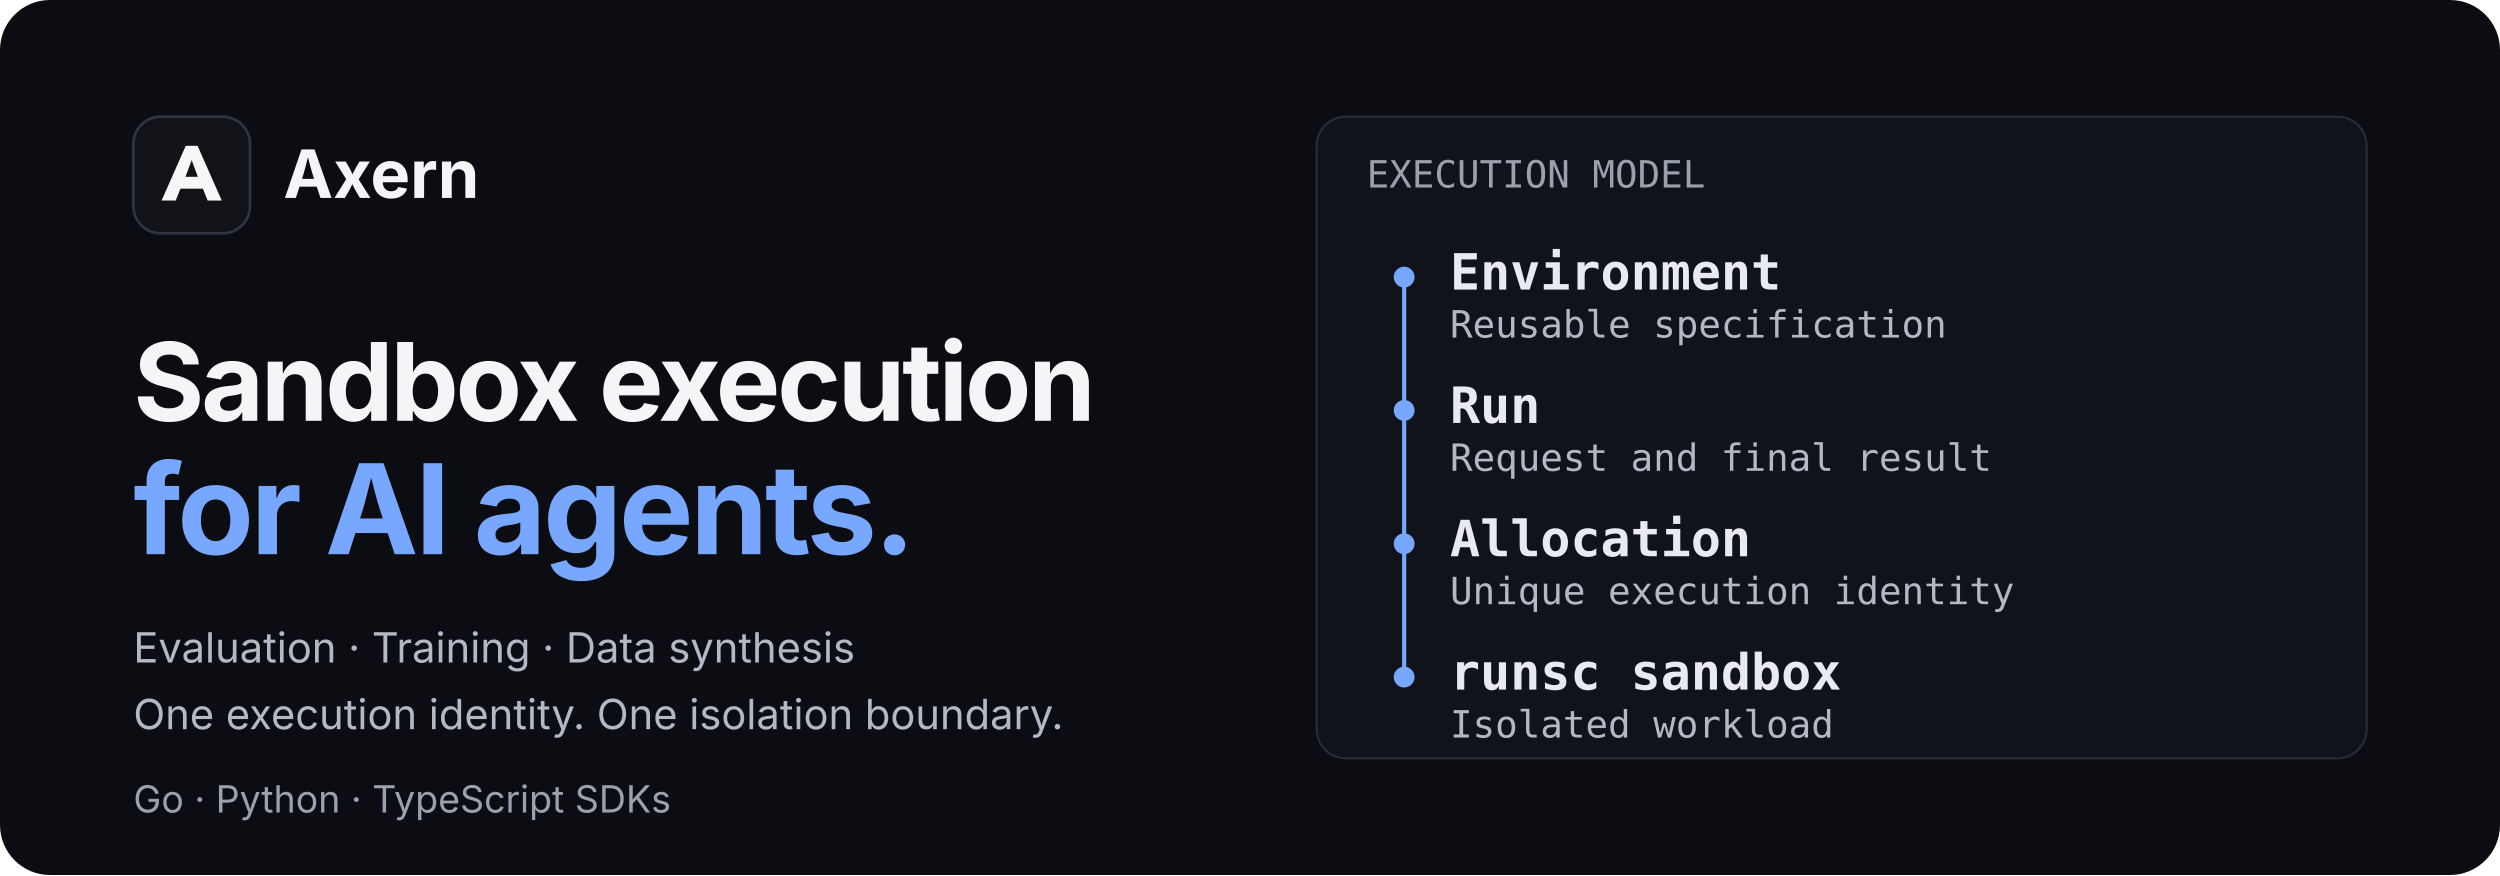
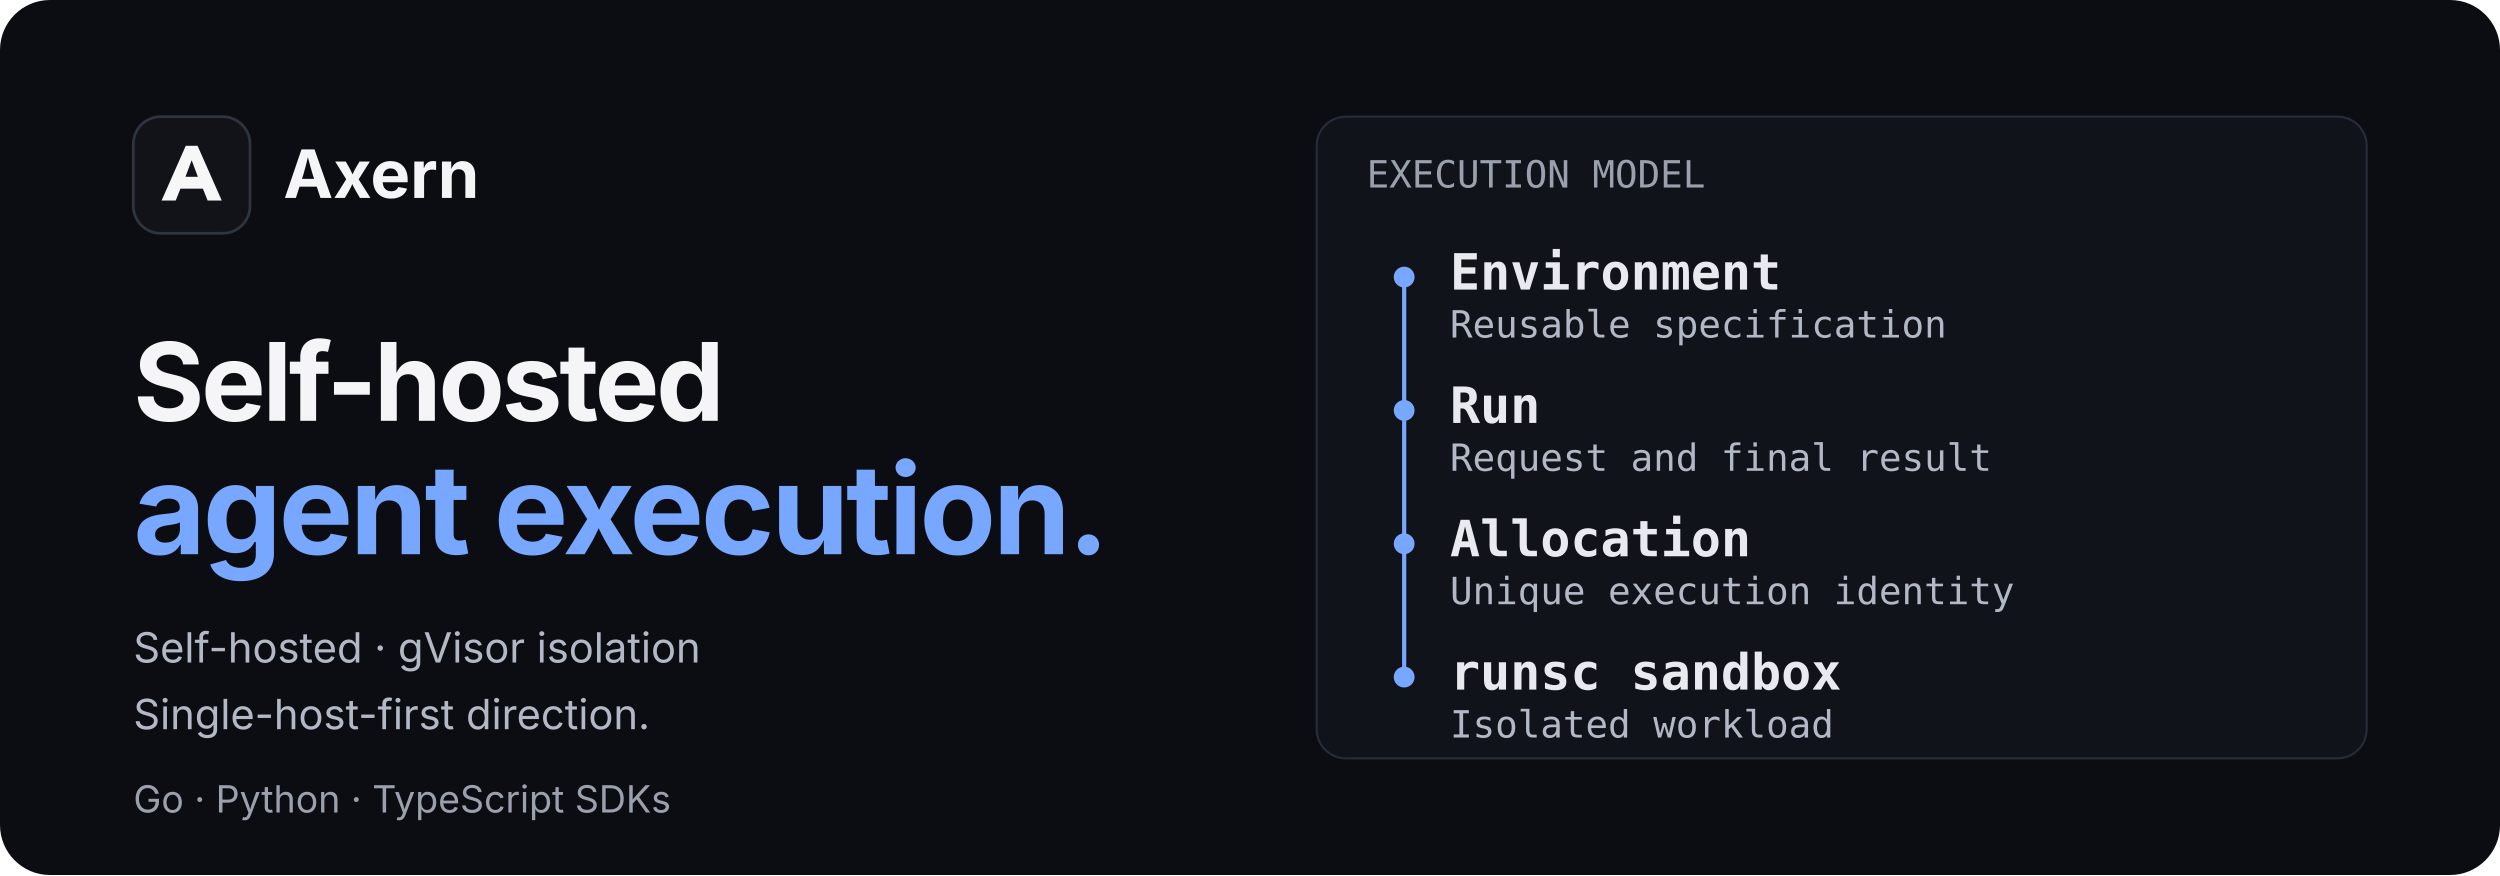
<svg xmlns="http://www.w3.org/2000/svg" width="1200" height="420" viewBox="0 0 1200 420" role="img" aria-labelledby="title desc">
  <rect width="1200" height="420" rx="24" fill="#0b0d12" />
  <g transform="translate(64 56) scale(0.875)">
    <rect width="64" height="64" rx="15" fill="#111318" stroke="#2e3442" stroke-width="1.5" />
    <path d="M15.5 46 28.75 16h6.5L48.5 46h-7.75l-2.6-6.5h-12.3L23.25 46H15.5Zm13.1-13h6.8L32 23.9 28.6 33Z" fill="#f7f7f8" />
  </g>
  <g font-family="-apple-system, BlinkMacSystemFont, 'Segoe UI', sans-serif">
    <text x="136" y="95" fill="#f5f5f7" font-size="32" font-weight="700">Axern</text>
-     <text x="64" y="202" fill="#f5f5f7" font-size="52" font-weight="700" letter-spacing="-1.5">Sandbox execution</text>
-     <text x="64" y="266" fill="#78a7ff" font-size="60" font-weight="700" letter-spacing="-1.5">for AI agents.</text>
+     <text x="64" y="202" fill="#f5f5f7" font-size="52" font-weight="700" letter-spacing="-1.5">Self-hosted</text>
+     <text x="64" y="266" fill="#78a7ff" font-size="60" font-weight="700" letter-spacing="-1.5">agent execution.</text>
    <g fill="#b2b8c5" font-size="20">
-       <text x="64" y="318">Evaluation · Training · Data synthesis</text>
-       <text x="64" y="350">One execution identity. One isolation boundary.</text>
+       <text x="64" y="318">Self-hosted · gVisor isolation</text>
+       <text x="64" y="350">Single-host-first direction.</text>
    </g>
    <text x="64" y="390" fill="#9aa0ad" font-size="18">Go · Python · TypeScript SDKs</text>
  </g>
  <g id="execution-model" font-family="ui-monospace, SFMono-Regular, Menlo, monospace">
    <rect x="632" y="56" width="504" height="308" rx="14" fill="#10131a" stroke="#262c3a" />
    <text x="656" y="90" fill="#9aa0ad" font-size="18">EXECUTION MODEL</text>
    <path d="M674 133V326" fill="none" stroke="#78a7ff" stroke-width="2" />
    <g fill="#78a7ff">
      <circle cx="674" cy="133" r="5" />
      <circle cx="674" cy="197" r="5" />
      <circle cx="674" cy="261" r="5" />
      <circle cx="674" cy="325" r="5" />
    </g>
    <g fill="#e8eaf0" font-size="24" font-weight="600">
      <text x="696" y="139">Environment</text>
      <text x="696" y="203">Run</text>
      <text x="696" y="267">Allocation</text>
      <text x="696" y="331">runsc sandbox</text>
    </g>
    <g fill="#b2b8c5" font-size="18">
      <text x="696" y="162">Reusable specification</text>
      <text x="696" y="226">Request and final result</text>
      <text x="696" y="290">Unique execution identity</text>
      <text x="696" y="354">Isolated workload</text>
    </g>
  </g>
</svg>
